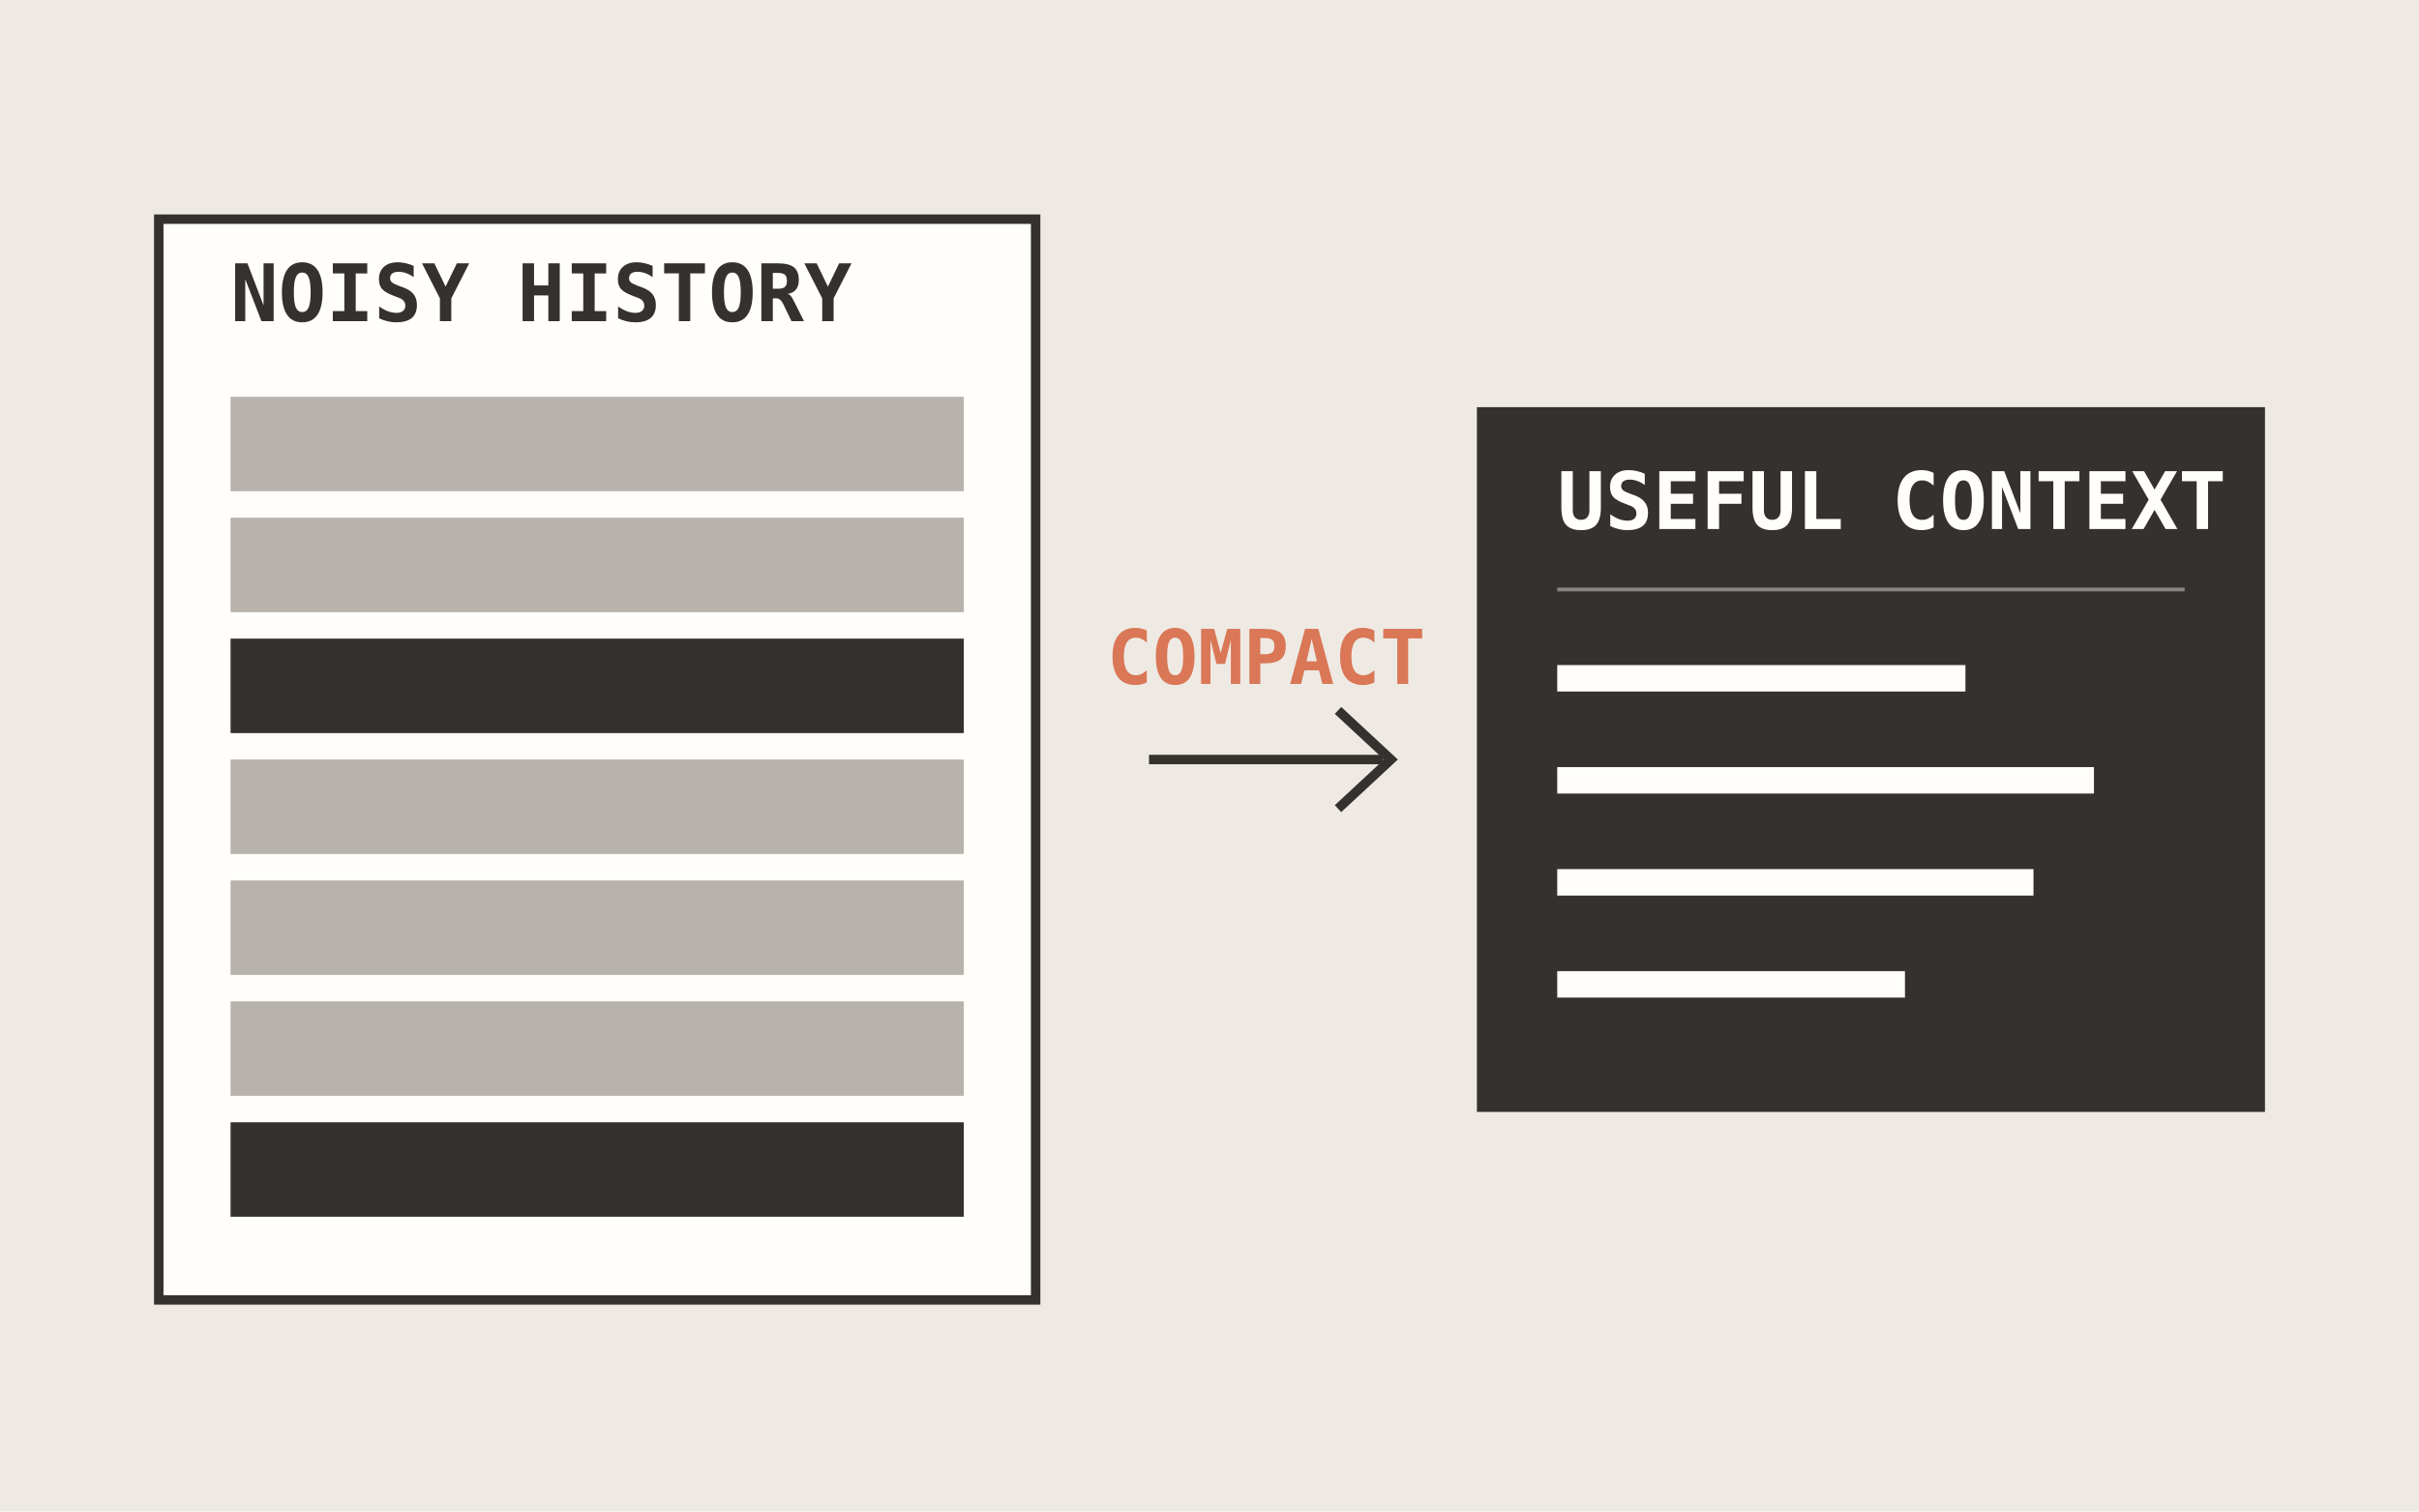
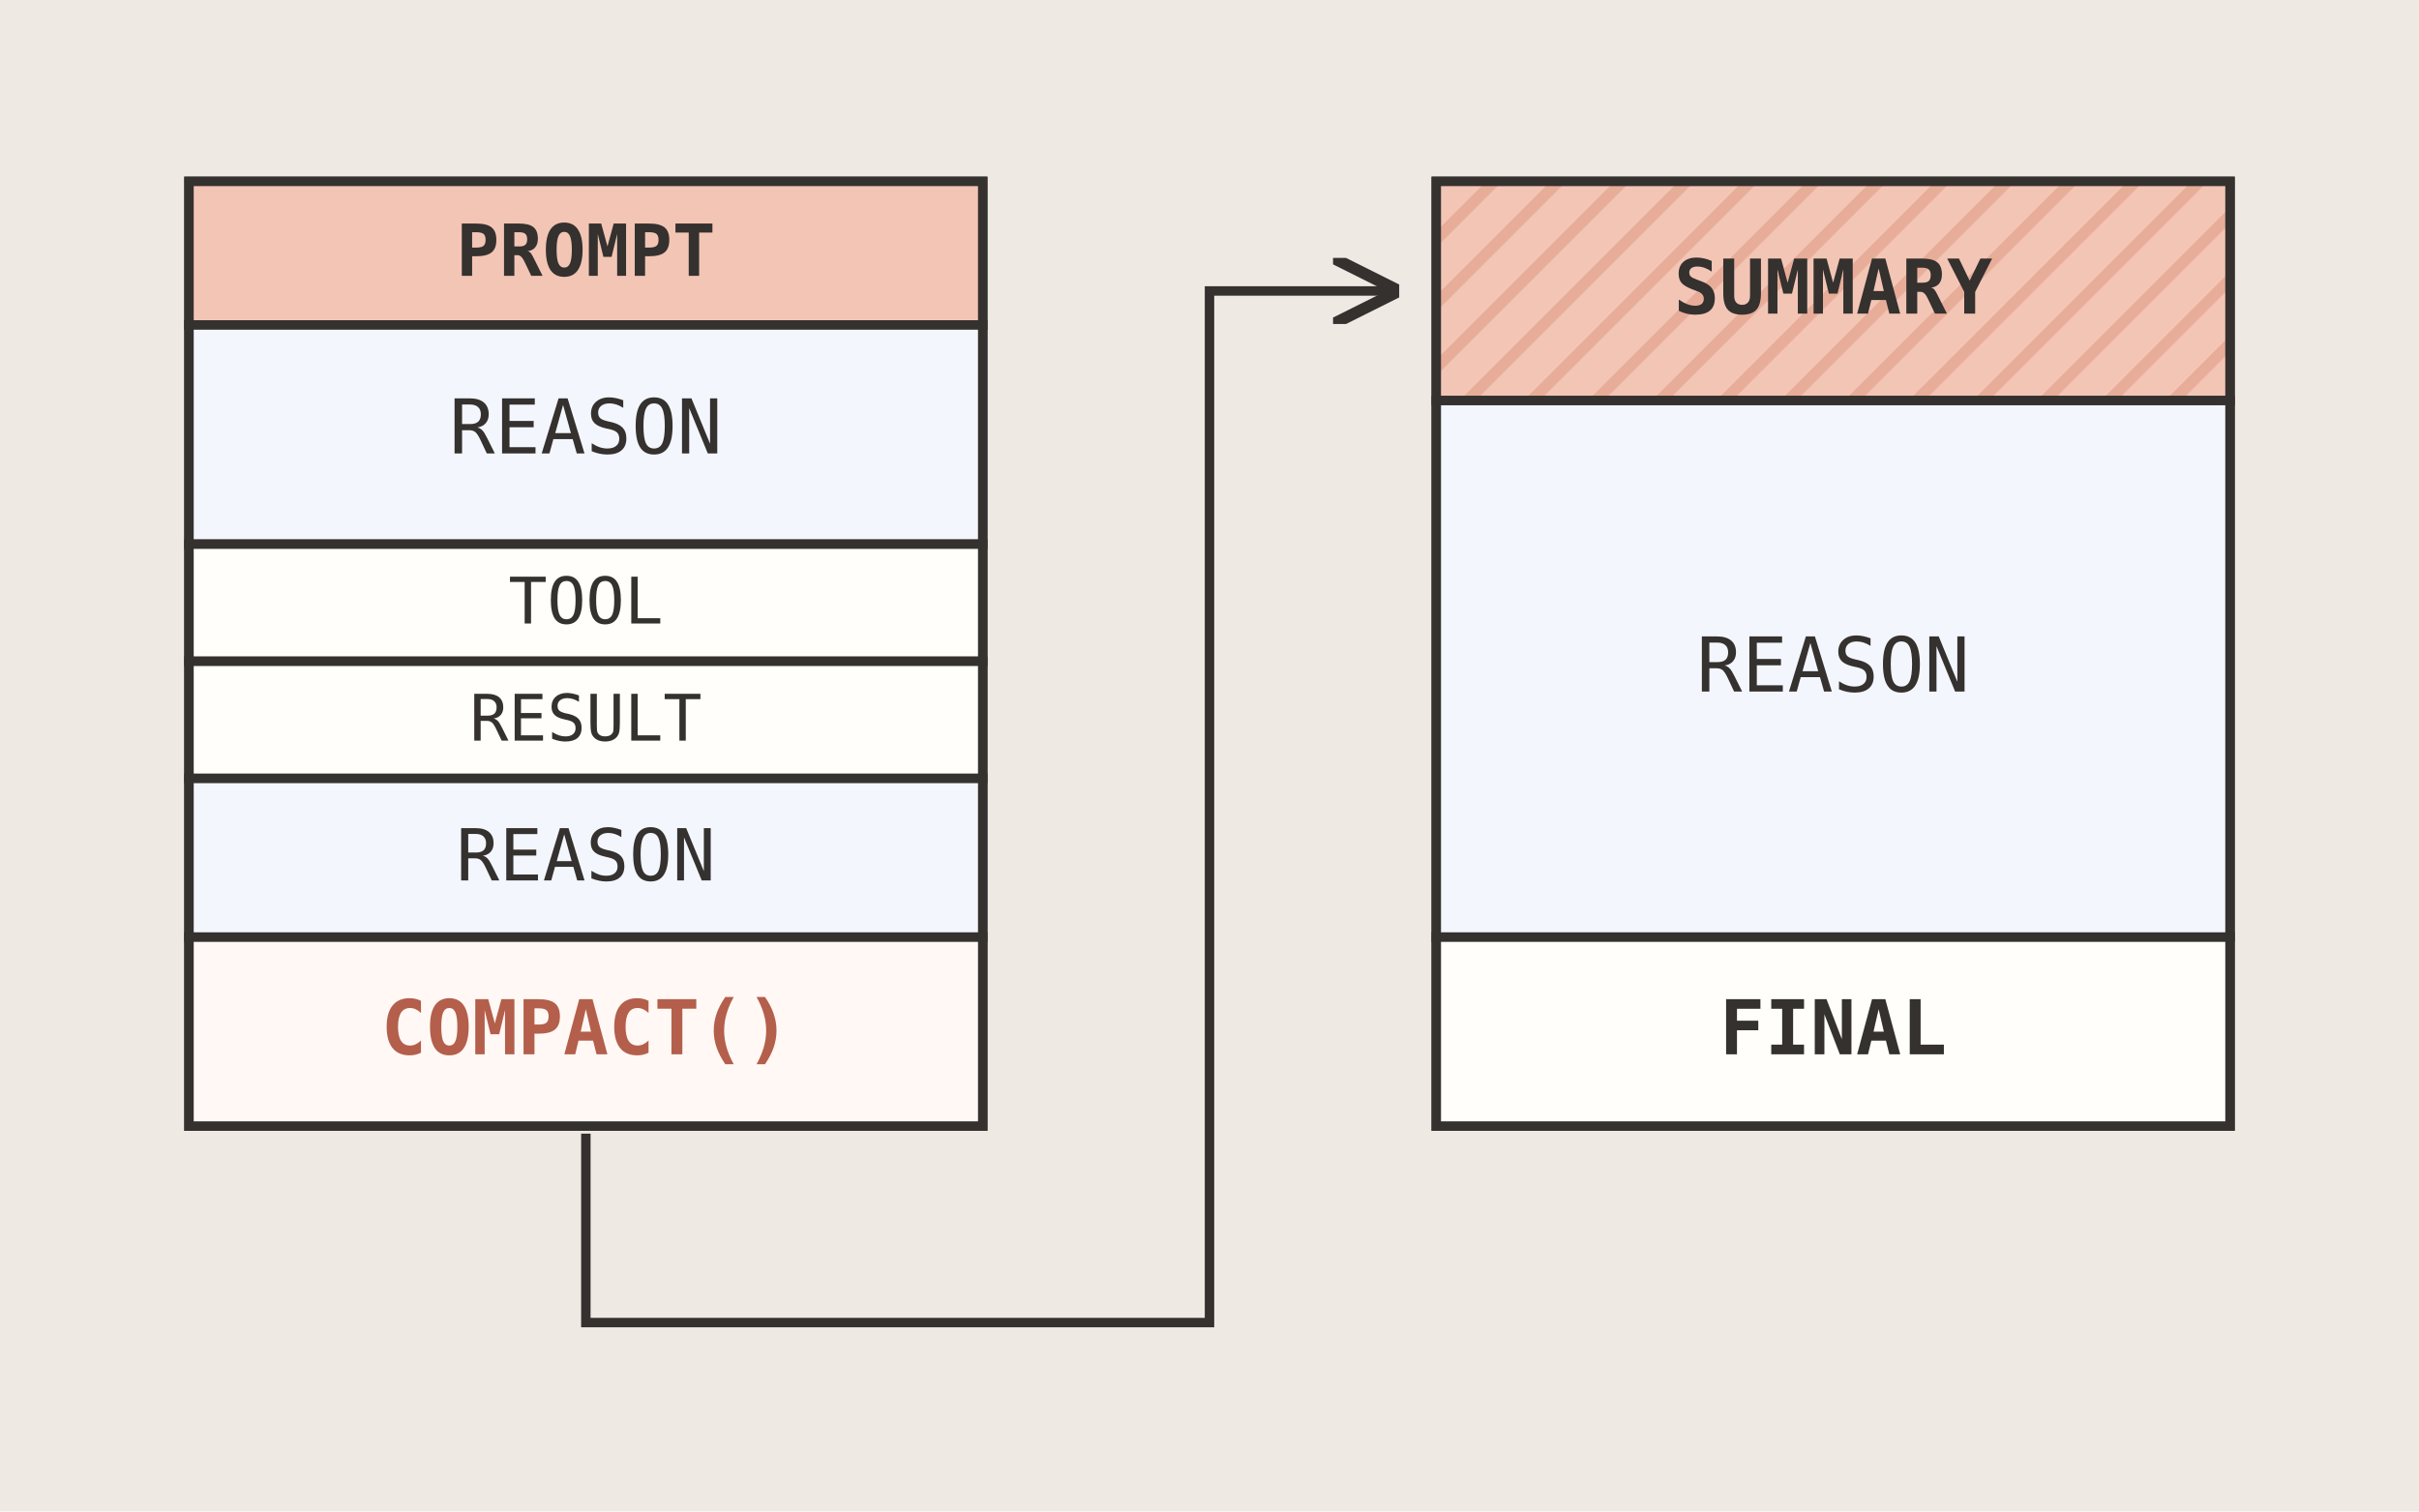
<svg xmlns="http://www.w3.org/2000/svg" viewBox="0 0 640 400" role="img" aria-labelledby="title desc">
+   <defs>
+     <pattern id="summary-stripes" width="12" height="12" patternUnits="userSpaceOnUse" patternTransform="rotate(45)">
+       <rect width="12" height="12" fill="#f3c5b5" />
+       <rect width="3" height="12" fill="#e8ad99" />
+     </pattern>
+     <marker id="arrowhead" viewBox="0 0 8 8" refX="7" refY="4" markerWidth="7" markerHeight="7" orient="auto">
+       <path d="M0 0 8 4 0 8" fill="none" stroke="#34312f" stroke-width="1.4" />
+     </marker>
+   </defs>
  <rect width="640" height="400" fill="#eeeae3" />
-   <g font-family="IBM Plex Mono, monospace" font-weight="500">
-     <rect x="42" y="58" width="232" height="286" fill="#fffefa" stroke="#34312f" stroke-width="2.5" />
-     <text x="61" y="85" fill="#34312f" font-size="21" font-weight="600">NOISY HISTORY</text>
-     <g fill="#b8b2ac">
-       <rect x="61" y="105" width="194" height="25" />
-       <rect x="61" y="137" width="194" height="25" />
-       <rect x="61" y="201" width="194" height="25" />
-       <rect x="61" y="233" width="194" height="25" />
-       <rect x="61" y="265" width="194" height="25" />
+   <g font-family="IBM Plex Mono, monospace" font-weight="500" fill="#34312f">
+     <g>
+       <rect x="50" y="48" width="210" height="250" fill="#fffefa" stroke="#34312f" stroke-width="2.5" />
+       <rect x="50" y="48" width="210" height="38" fill="#f3c5b5" stroke="#34312f" stroke-width="2.5" />
+       <text x="155" y="73" font-size="19" font-weight="600" text-anchor="middle">PROMPT</text>
+       <rect x="50" y="86" width="210" height="58" fill="#f3f6fd" stroke="#34312f" stroke-width="2.5" />
+       <text x="155" y="120" font-size="20" text-anchor="middle">REASON</text>
+       <rect x="50" y="144" width="210" height="31" fill="#fffefa" stroke="#34312f" stroke-width="2.5" />
+       <text x="155" y="165" font-size="17" text-anchor="middle">TOOL</text>
+       <rect x="50" y="175" width="210" height="31" fill="#fffefa" stroke="#34312f" stroke-width="2.5" />
+       <text x="155" y="196" font-size="17" text-anchor="middle">RESULT</text>
+       <rect x="50" y="206" width="210" height="42" fill="#f3f6fd" stroke="#34312f" stroke-width="2.5" />
+       <text x="155" y="233" font-size="19" text-anchor="middle">REASON</text>
+       <rect x="50" y="248" width="210" height="50" fill="#fff8f5" stroke="#34312f" stroke-width="2.5" />
+       <text x="155" y="279" fill="#b45f4b" font-size="20" font-weight="600" text-anchor="middle">COMPACT()</text>
    </g>
-     <g fill="#34312f">
-       <rect x="61" y="169" width="194" height="25" />
-       <rect x="61" y="297" width="194" height="25" />
-     </g>
-     <path d="M304 201h62" stroke="#34312f" stroke-width="2.5" />
-     <path d="m354 188 14 13-14 13" fill="none" stroke="#34312f" stroke-width="2.5" />
-     <text x="335" y="181" fill="#d97757" font-size="20" font-weight="600" text-anchor="middle">COMPACT</text>
-     <rect x="392" y="109" width="206" height="184" fill="#34312f" stroke="#34312f" stroke-width="2.5" />
-     <text x="412" y="140" fill="#fffefa" font-size="21" font-weight="600">USEFUL CONTEXT</text>
-     <line x1="412" y1="156" x2="578" y2="156" stroke="#8a8580" />
-     <g fill="#fffefa">
-       <rect x="412" y="176" width="108" height="7" />
-       <rect x="412" y="203" width="142" height="7" />
-       <rect x="412" y="230" width="126" height="7" />
-       <rect x="412" y="257" width="92" height="7" />
+     <path d="M155 300V350H320V77H368" fill="none" stroke="#34312f" stroke-width="2.5" marker-end="url(#arrowhead)" />
+     <g>
+       <rect x="380" y="48" width="210" height="250" fill="#fffefa" stroke="#34312f" stroke-width="2.5" />
+       <rect x="380" y="48" width="210" height="58" fill="url(#summary-stripes)" stroke="#34312f" stroke-width="2.5" />
+       <text x="485" y="83" font-size="20" font-weight="600" text-anchor="middle">SUMMARY</text>
+       <rect x="380" y="106" width="210" height="142" fill="#f3f6fd" stroke="#34312f" stroke-width="2.5" />
+       <text x="485" y="183" font-size="20" text-anchor="middle">REASON</text>
+       <rect x="380" y="248" width="210" height="50" fill="#fffefa" stroke="#34312f" stroke-width="2.5" />
+       <text x="485" y="279" font-size="20" font-weight="600" text-anchor="middle">FINAL</text>
    </g>
  </g>
</svg>
